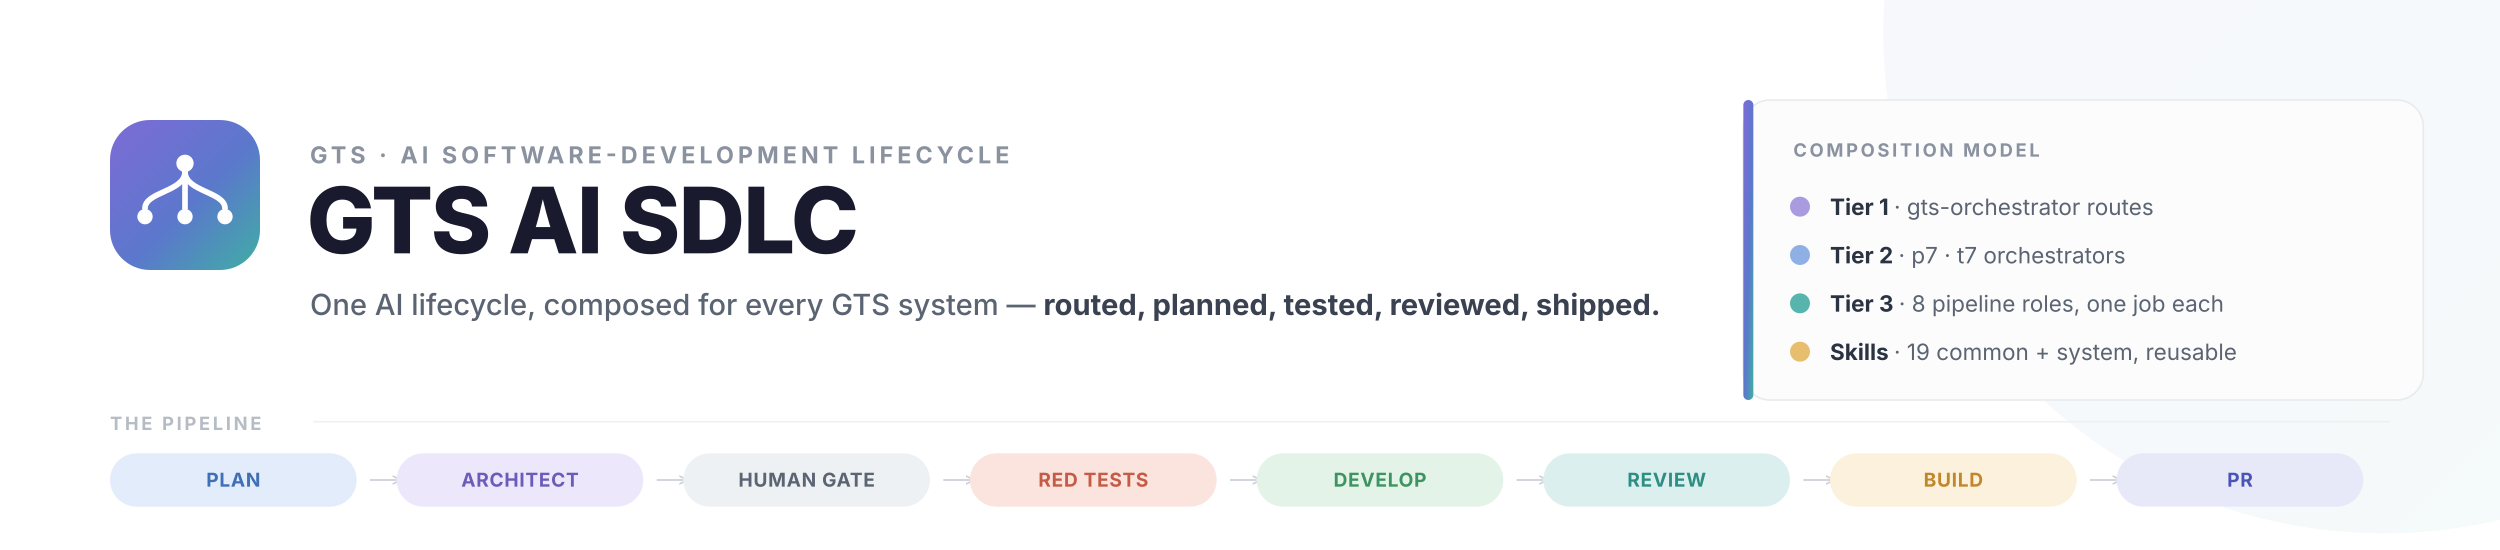
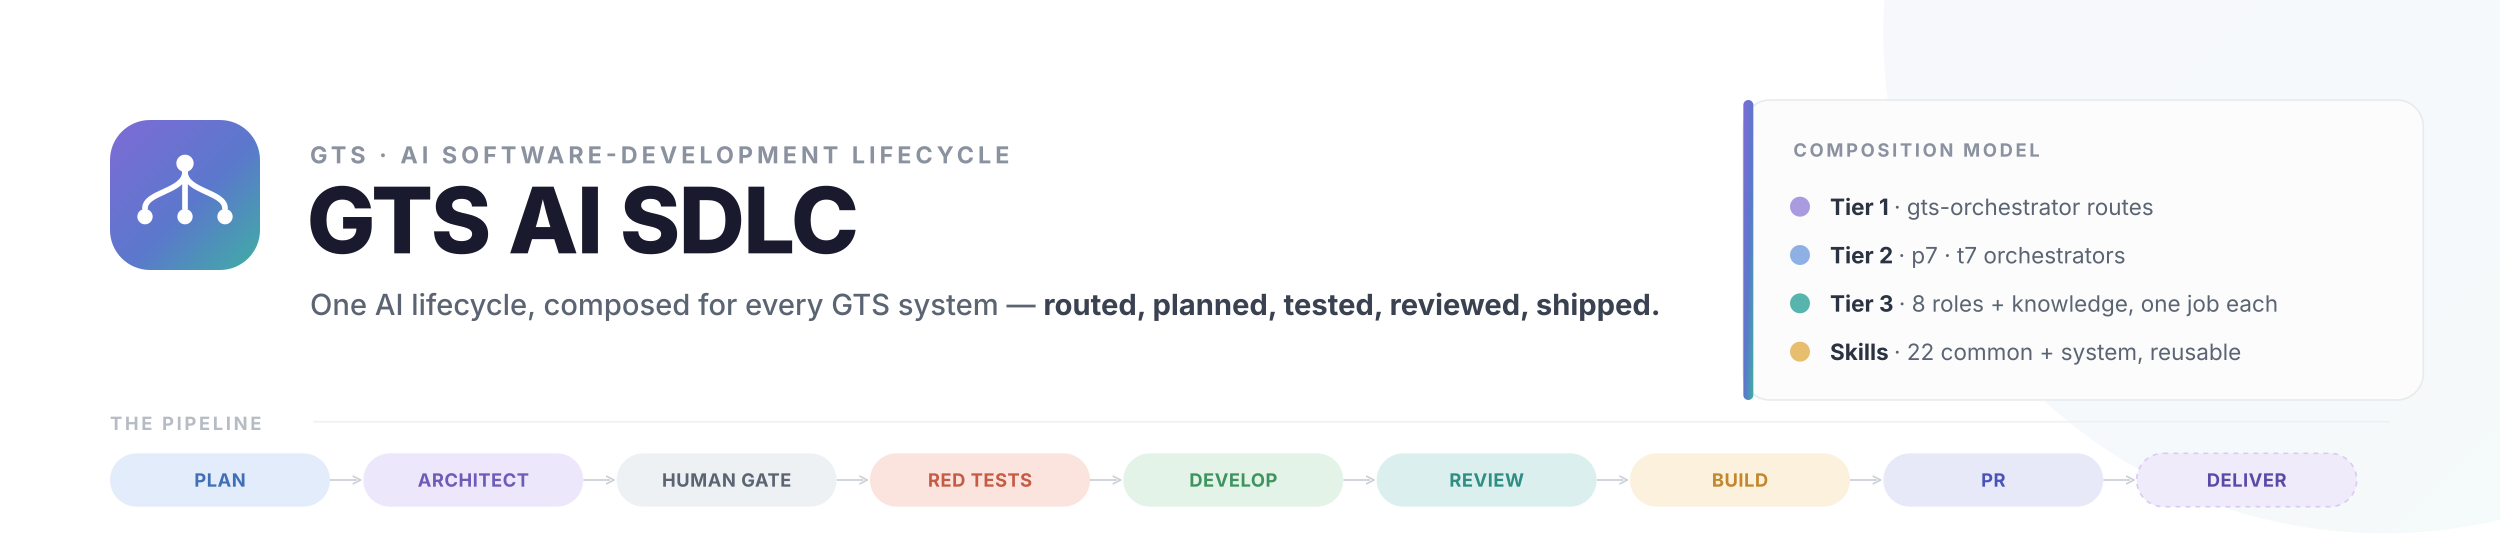
- <svg xmlns="http://www.w3.org/2000/svg" viewBox="0 0 1500 330" width="1500" height="330" role="img" aria-label="GTS AI SDLC — one AI software-development lifecycle, composed for every GTS system. A 3-tier composition: Tier 1 gts-orchestrator routes each request to the right system; Tier 2 the p7 and t7 orchestrators run the pipeline; Tier 3 eight single-purpose pipeline roles do the work, each returning a status code; all drawing on 19 common plus system skills, with a read-only gts-issue-analyst peer that diagnoses build, Sonar, security, issue and SIR signals. The pipeline runs Plan, Architect, human Gate, RED tests, GREEN develop, Review, Build and PR.">
+ <svg xmlns="http://www.w3.org/2000/svg" viewBox="0 0 1500 330" width="1500" height="330" role="img" aria-label="GTS AI SDLC — one AI software-development lifecycle, composed for every GTS system. A 3-tier composition: Tier 1 gts-orchestrator routes each request to the right system; Tier 2 the p7 and t7 orchestrators run the pipeline; Tier 3 eight single-purpose pipeline roles plus a per-system read-only knowledge agent do the work, each returning a status code; all drawing on 22 common plus system skills. Two read-only cross-system peers sit alongside: gts-issue-analyst diagnoses build, Sonar, security, GitHub and SIR issues, and gts-delivery proposes the terminal delivery into an integration baseline. The pipeline runs Plan, Architect, human Gate, RED tests, GREEN develop, Review, Build, PR and a human-run Deliver.">
  <defs>
    <linearGradient id="gBadge" x1="0" y1="0" x2="1" y2="1">
      <stop offset="0" stop-color="#7E6BD6" />
      <stop offset="0.55" stop-color="#5B78CC" />
      <stop offset="1" stop-color="#3FAEA4" />
    </linearGradient>
    <linearGradient id="gWash" x1="0" y1="0" x2="1" y2="1">
      <stop offset="0" stop-color="#8E7BD0" />
      <stop offset="1" stop-color="#3FAEA4" />
    </linearGradient>
    <marker id="chev" viewBox="0 0 10 10" refX="4" refY="5" markerWidth="6" markerHeight="6" orient="auto">
      <path d="M0 1 L8 5 L0 9" fill="none" stroke="#C9CED5" stroke-width="1.6" stroke-linecap="round" stroke-linejoin="round" />
    </marker>
  </defs>
  <rect x="0" y="0" width="1500" height="330" fill="#FFFFFF" />
  <circle cx="1430" cy="20" r="300" fill="url(#gWash)" opacity="0.06" />
  <g font-family="Inter, 'SF Pro Display', -apple-system, BlinkMacSystemFont, 'Segoe UI', Roboto, Helvetica, Arial, sans-serif">
    <rect x="66" y="72" width="90" height="90" rx="24" fill="url(#gBadge)" />
    <g transform="translate(111,117)" stroke="#FFFFFF" fill="#FFFFFF">
      <circle cx="0" cy="-19" r="5.2" stroke="none" />
      <g fill="none" stroke-width="3.4" stroke-linecap="round">
        <path d="M0 -14 C0 -2 -24 -2 -24 8" />
        <path d="M0 -14 L0 8" />
        <path d="M0 -14 C0 -2 24 -2 24 8" />
      </g>
      <circle cx="-24" cy="13" r="4.6" stroke="none" />
      <circle cx="0" cy="13" r="4.6" stroke="none" />
      <circle cx="24" cy="13" r="4.6" stroke="none" />
    </g>
    <text x="186" y="98" font-size="14" font-weight="700" fill="#8A92A0" letter-spacing="2.4">GTS · AI SOFTWARE-DEVELOPMENT LIFECYCLE</text>
    <text x="184" y="152" font-size="55" font-weight="800" fill="#1A1A2E" letter-spacing="-1">GTS AI SDLC</text>
    <text x="186" y="189" font-size="17.5" font-weight="500" fill="#5B6472">One AI lifecycle, composed for every GTS system — <tspan font-weight="700" fill="#3A4150">routed, planned, tested, reviewed, shipped.</tspan>
    </text>
    <g transform="translate(1046,60)">
      <rect x="0" y="0" width="408" height="180" rx="16" fill="#FCFCFD" stroke="#E8EAED" />
      <rect x="0" y="0" width="6" height="180" rx="3" fill="url(#gBadge)" />
      <text x="30" y="34" font-size="11" font-weight="700" fill="#8A92A0" letter-spacing="1.6">COMPOSITION MODEL</text>
      <g>
        <circle cx="34" cy="64" r="6" fill="#A99BE0" />
        <text x="52" y="69" font-size="13.5" font-weight="700" fill="#2B3242">Tier 1 <tspan font-weight="400" fill="#5B6472">· gts-orchestrator routes</tspan>
        </text>
      </g>
      <g>
        <circle cx="34" cy="93" r="6" fill="#8FB0E4" />
        <text x="52" y="98" font-size="13.5" font-weight="700" fill="#2B3242">Tier 2 <tspan font-weight="400" fill="#5B6472">· p7 · t7 orchestrators</tspan>
        </text>
      </g>
      <g>
        <circle cx="34" cy="122" r="6" fill="#57B5AD" />
-         <text x="52" y="127" font-size="13.5" font-weight="700" fill="#2B3242">Tier 3 <tspan font-weight="400" fill="#5B6472">· 8 pipeline roles, one job each</tspan>
+         <text x="52" y="127" font-size="13.5" font-weight="700" fill="#2B3242">Tier 3 <tspan font-weight="400" fill="#5B6472">· 8 roles + knowledge, one job each</tspan>
        </text>
      </g>
      <g>
        <circle cx="34" cy="151" r="6" fill="#E7BD6E" />
-         <text x="52" y="156" font-size="13.5" font-weight="700" fill="#2B3242">Skills <tspan font-weight="400" fill="#5B6472">· 19 common + system, reusable</tspan>
+         <text x="52" y="156" font-size="13.5" font-weight="700" fill="#2B3242">Skills <tspan font-weight="400" fill="#5B6472">· 22 common + system, reusable</tspan>
        </text>
      </g>
    </g>
    <text x="66" y="258" font-size="11" font-weight="700" fill="#B6BCC4" letter-spacing="1.6">THE PIPELINE</text>
    <line x1="188" y1="253" x2="1434" y2="253" stroke="#EEF0F2" stroke-width="1" />
    <g>
-       <line x1="222" y1="288" x2="238" y2="288" stroke="#C9CED5" marker-end="url(#chev)" />
-       <line x1="394" y1="288" x2="410" y2="288" stroke="#C9CED5" marker-end="url(#chev)" />
-       <line x1="566" y1="288" x2="582" y2="288" stroke="#C9CED5" marker-end="url(#chev)" />
-       <line x1="738" y1="288" x2="754" y2="288" stroke="#C9CED5" marker-end="url(#chev)" />
-       <line x1="910" y1="288" x2="926" y2="288" stroke="#C9CED5" marker-end="url(#chev)" />
-       <line x1="1082" y1="288" x2="1098" y2="288" stroke="#C9CED5" marker-end="url(#chev)" />
-       <line x1="1254" y1="288" x2="1270" y2="288" stroke="#C9CED5" marker-end="url(#chev)" />
+       <line x1="198" y1="288" x2="214" y2="288" stroke="#C9CED5" marker-end="url(#chev)" />
+       <line x1="350" y1="288" x2="366" y2="288" stroke="#C9CED5" marker-end="url(#chev)" />
+       <line x1="502" y1="288" x2="518" y2="288" stroke="#C9CED5" marker-end="url(#chev)" />
+       <line x1="654" y1="288" x2="670" y2="288" stroke="#C9CED5" marker-end="url(#chev)" />
+       <line x1="806" y1="288" x2="822" y2="288" stroke="#C9CED5" marker-end="url(#chev)" />
+       <line x1="958" y1="288" x2="974" y2="288" stroke="#C9CED5" marker-end="url(#chev)" />
+       <line x1="1110" y1="288" x2="1126" y2="288" stroke="#C9CED5" marker-end="url(#chev)" />
+       <line x1="1262" y1="288" x2="1278" y2="288" stroke="#C9CED5" marker-end="url(#chev)" />
    </g>
-     <g font-size="11.5" font-weight="700" letter-spacing="0.4" text-anchor="middle">
+     <g font-size="11" font-weight="700" letter-spacing="0.3" text-anchor="middle">
      <g>
-         <rect x="66" y="272" width="148" height="32" rx="16" fill="#E3ECFB" />
-         <text x="140" y="292" fill="#3F6FB5">PLAN</text>
+         <rect x="66" y="272" width="132" height="32" rx="16" fill="#E3ECFB" />
+         <text x="132" y="292" fill="#3F6FB5">PLAN</text>
      </g>
      <g>
-         <rect x="238" y="272" width="148" height="32" rx="16" fill="#ECE7FA" />
-         <text x="312" y="292" fill="#6E5BB8">ARCHITECT</text>
+         <rect x="218" y="272" width="132" height="32" rx="16" fill="#ECE7FA" />
+         <text x="284" y="292" fill="#6E5BB8">ARCHITECT</text>
      </g>
      <g>
-         <rect x="410" y="272" width="148" height="32" rx="16" fill="#EEF1F4" />
-         <text x="484" y="292" fill="#5B6472">HUMAN GATE</text>
+         <rect x="370" y="272" width="132" height="32" rx="16" fill="#EEF1F4" />
+         <text x="436" y="292" fill="#5B6472">HUMAN GATE</text>
      </g>
      <g>
-         <rect x="582" y="272" width="148" height="32" rx="16" fill="#FBE3DE" />
-         <text x="656" y="292" fill="#C65B45">RED TESTS</text>
+         <rect x="522" y="272" width="132" height="32" rx="16" fill="#FBE3DE" />
+         <text x="588" y="292" fill="#C65B45">RED TESTS</text>
      </g>
      <g>
-         <rect x="754" y="272" width="148" height="32" rx="16" fill="#E3F3E8" />
-         <text x="828" y="292" fill="#3E9460">DEVELOP</text>
+         <rect x="674" y="272" width="132" height="32" rx="16" fill="#E3F3E8" />
+         <text x="740" y="292" fill="#3E9460">DEVELOP</text>
      </g>
      <g>
-         <rect x="926" y="272" width="148" height="32" rx="16" fill="#DBF0EE" />
-         <text x="1000" y="292" fill="#2E8E84">REVIEW</text>
+         <rect x="826" y="272" width="132" height="32" rx="16" fill="#DBF0EE" />
+         <text x="892" y="292" fill="#2E8E84">REVIEW</text>
      </g>
      <g>
-         <rect x="1098" y="272" width="148" height="32" rx="16" fill="#FBF1DC" />
-         <text x="1172" y="292" fill="#C2862B">BUILD</text>
+         <rect x="978" y="272" width="132" height="32" rx="16" fill="#FBF1DC" />
+         <text x="1044" y="292" fill="#C2862B">BUILD</text>
      </g>
      <g>
-         <rect x="1270" y="272" width="148" height="32" rx="16" fill="#E7E9F9" />
-         <text x="1344" y="292" fill="#4A54B8">PR</text>
+         <rect x="1130" y="272" width="132" height="32" rx="16" fill="#E7E9F9" />
+         <text x="1196" y="292" fill="#4A54B8">PR</text>
+       </g>
+       <g>
+         <rect x="1282" y="272" width="132" height="32" rx="16" fill="#F0EBFB" stroke="#D9CBF2" stroke-dasharray="3 3" />
+         <text x="1348" y="292" fill="#5B49A6">DELIVER</text>
      </g>
    </g>
  </g>
</svg>
